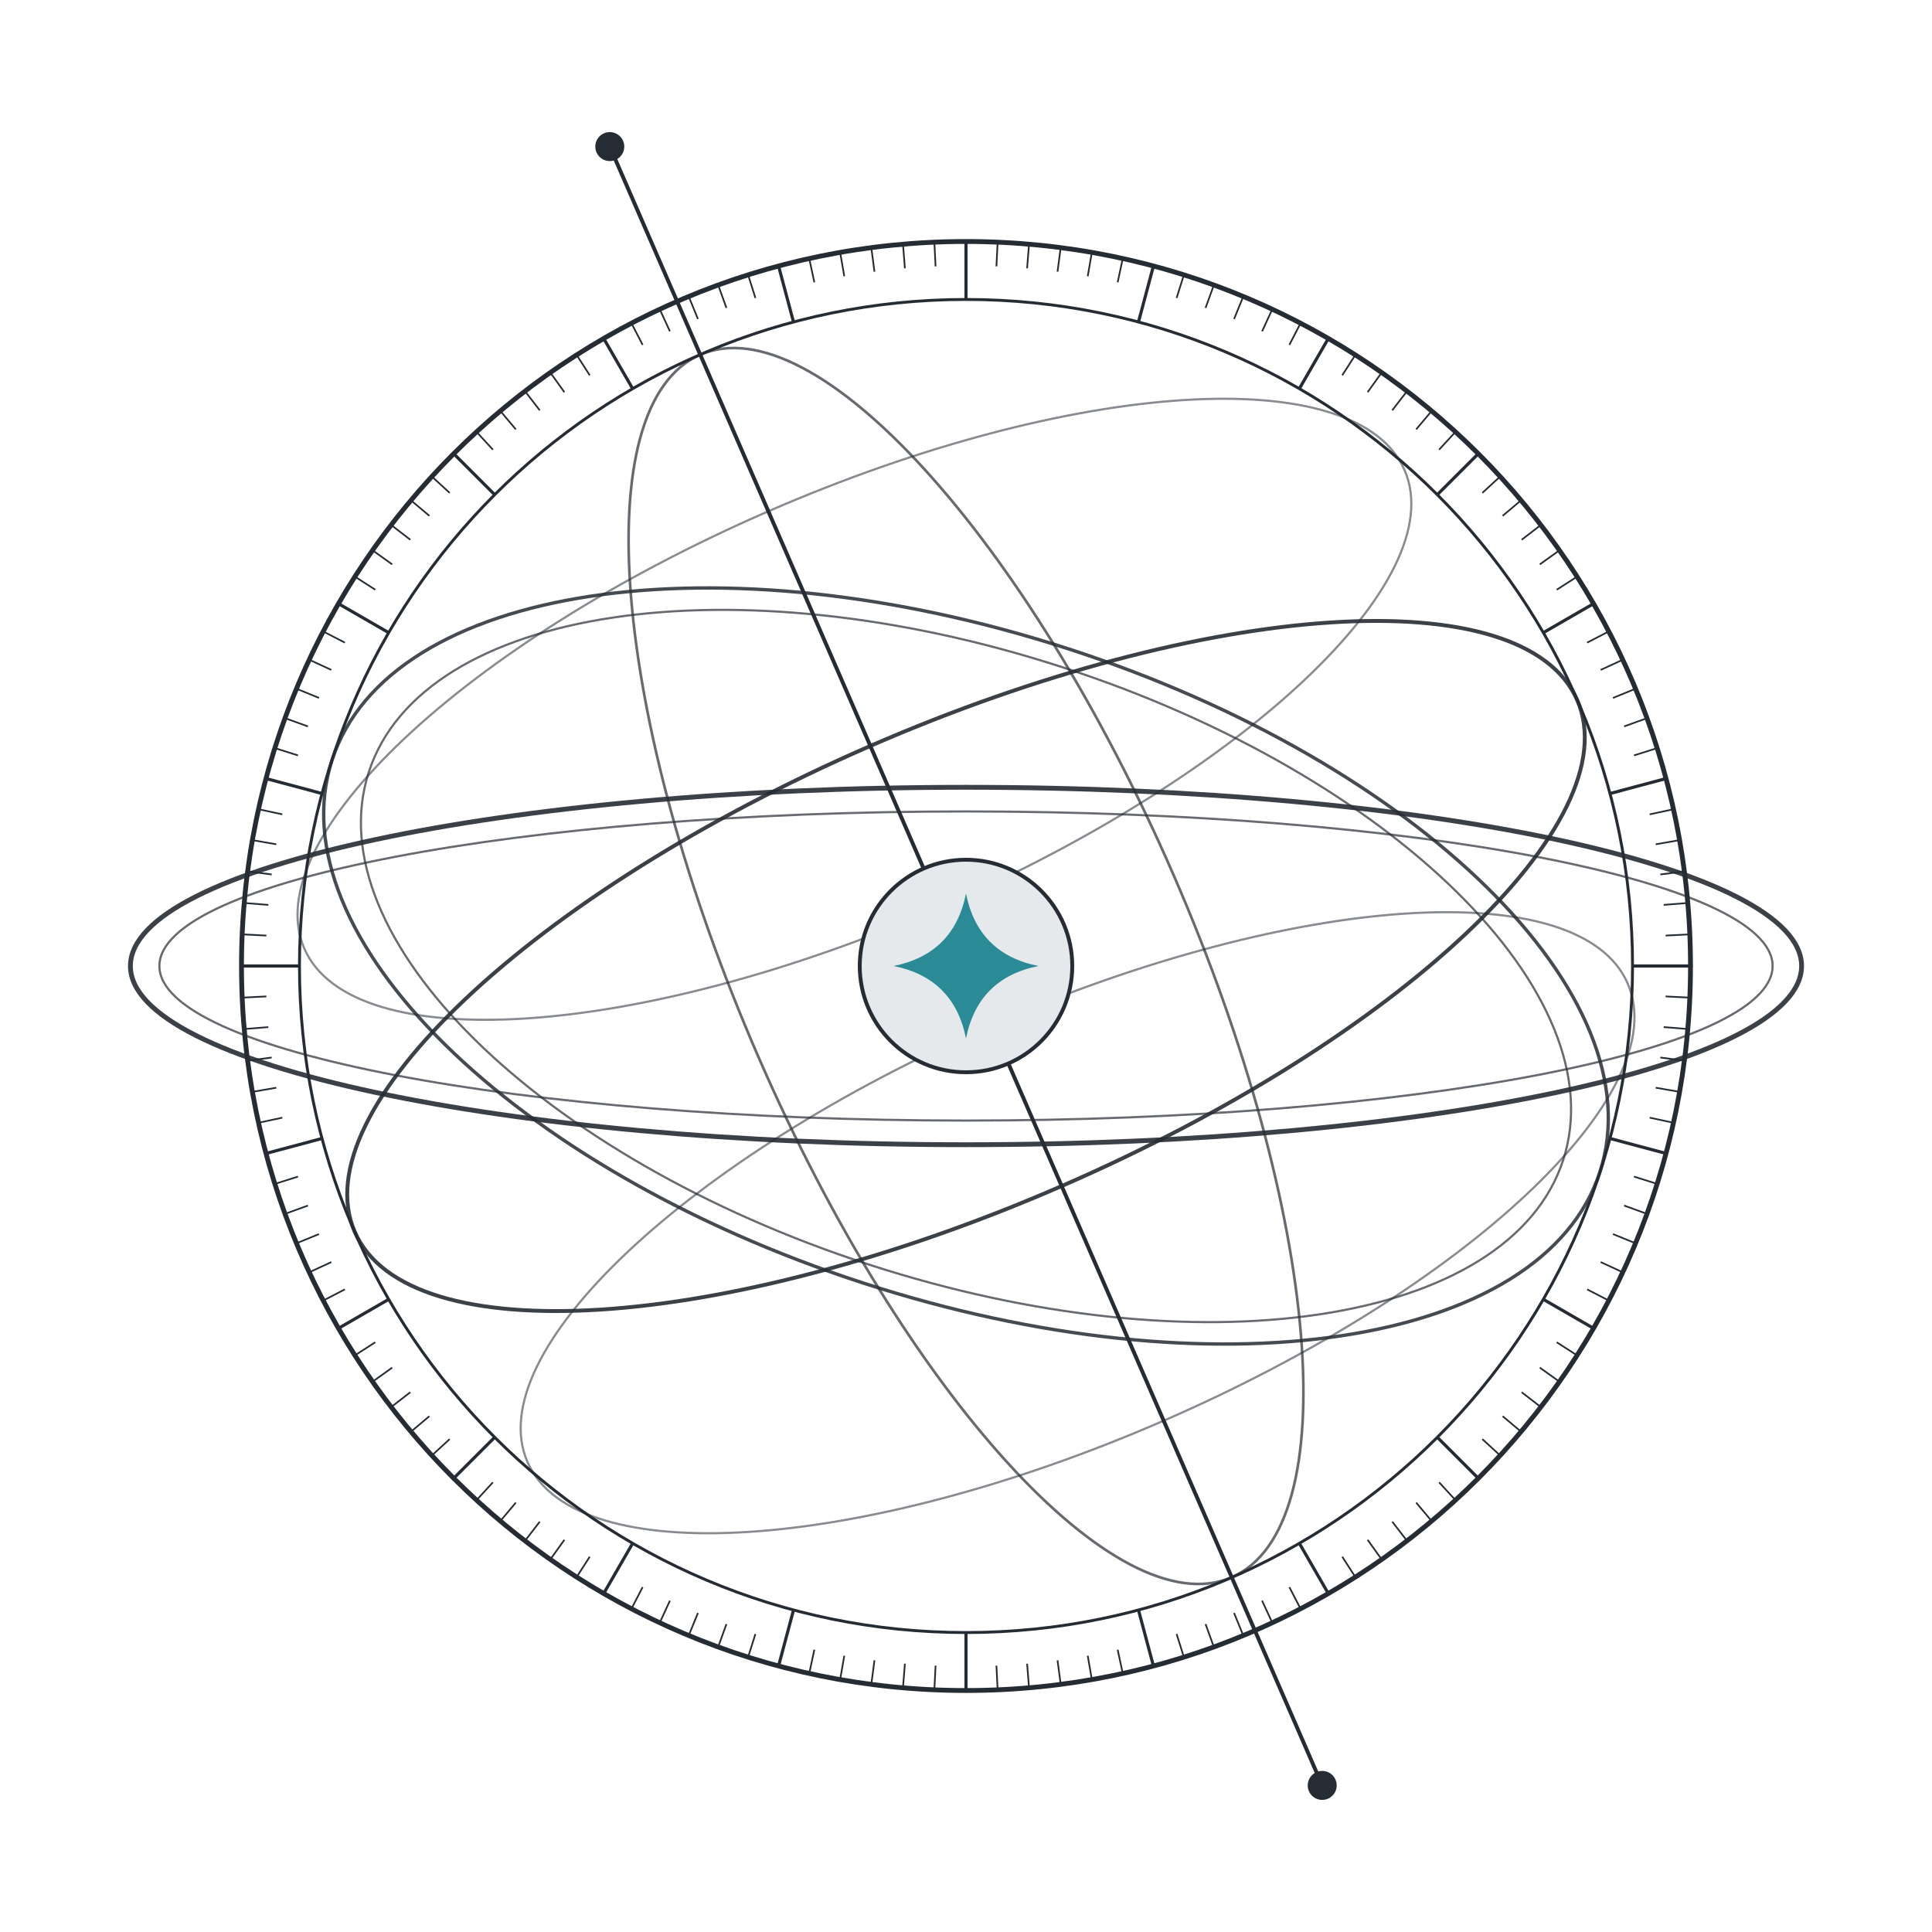
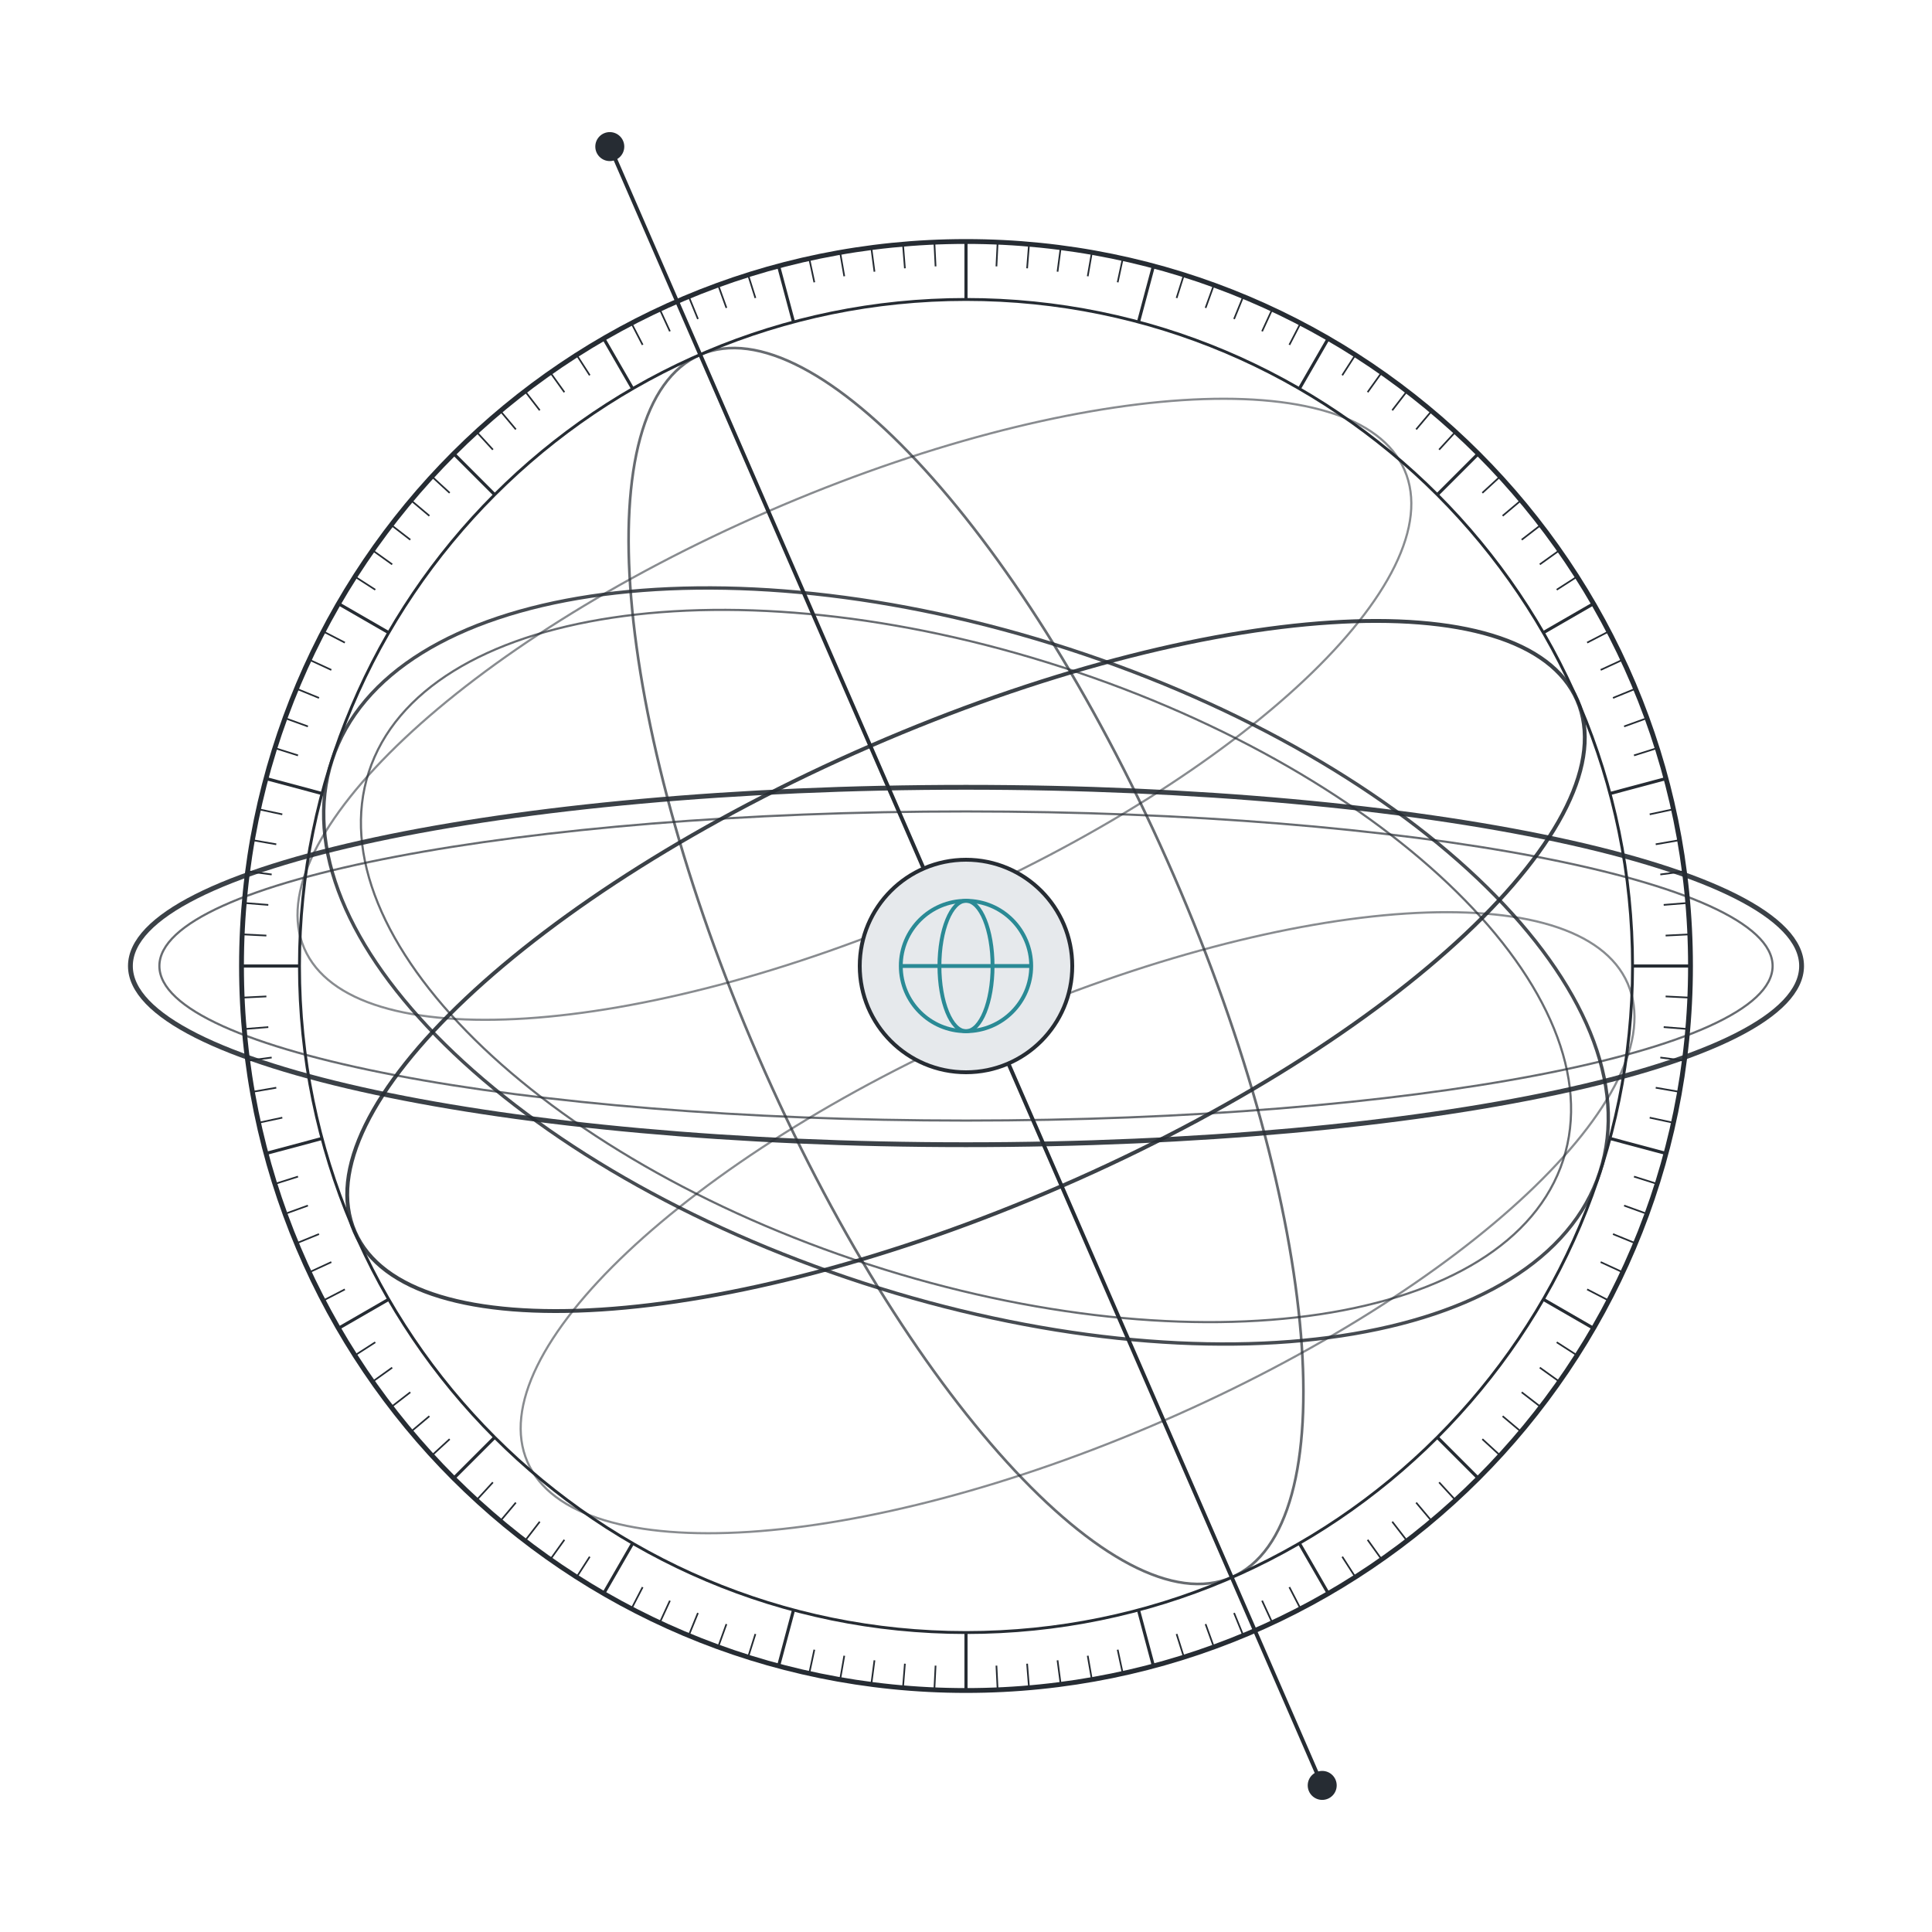
<svg xmlns="http://www.w3.org/2000/svg" viewBox="990 -138 800 800">
  <g fill="none" stroke="#262c33">
    <circle cx="1390" cy="262" r="300" stroke-width="2" />
    <circle cx="1390" cy="262" r="276" stroke-width="1.2" />
    <line x1="1690" y1="262" x2="1666" y2="262" stroke-width="1.3" />
    <line x1="1689.7" y1="275.1" x2="1679.7" y2="274.6" stroke-width="0.7" />
    <line x1="1688.9" y1="288.1" x2="1678.9" y2="287.3" stroke-width="0.7" />
    <line x1="1687.4" y1="301.2" x2="1677.5" y2="299.9" stroke-width="0.7" />
    <line x1="1685.4" y1="314.1" x2="1675.6" y2="312.4" stroke-width="0.7" />
    <line x1="1682.9" y1="326.9" x2="1673.1" y2="324.8" stroke-width="0.7" />
    <line x1="1679.8" y1="339.6" x2="1656.6" y2="333.4" stroke-width="1.3" />
    <line x1="1676.1" y1="352.2" x2="1666.6" y2="349.2" stroke-width="0.7" />
    <line x1="1671.9" y1="364.6" x2="1662.5" y2="361.2" stroke-width="0.7" />
    <line x1="1667.2" y1="376.8" x2="1657.9" y2="373" stroke-width="0.7" />
    <line x1="1661.9" y1="388.8" x2="1652.8" y2="384.6" stroke-width="0.7" />
    <line x1="1656.1" y1="400.5" x2="1647.2" y2="395.9" stroke-width="0.7" />
    <line x1="1649.8" y1="412" x2="1629" y2="400" stroke-width="1.3" />
    <line x1="1643" y1="423.2" x2="1634.6" y2="417.8" stroke-width="0.7" />
    <line x1="1635.7" y1="434.1" x2="1627.6" y2="428.3" stroke-width="0.7" />
    <line x1="1628" y1="444.6" x2="1620.1" y2="438.5" stroke-width="0.7" />
    <line x1="1619.8" y1="454.8" x2="1612.2" y2="448.4" stroke-width="0.7" />
    <line x1="1611.2" y1="464.7" x2="1603.8" y2="457.9" stroke-width="0.7" />
    <line x1="1602.1" y1="474.1" x2="1585.2" y2="457.2" stroke-width="1.3" />
    <line x1="1592.7" y1="483.2" x2="1585.9" y2="475.8" stroke-width="0.7" />
    <line x1="1582.8" y1="491.8" x2="1576.4" y2="484.2" stroke-width="0.7" />
    <line x1="1572.6" y1="500" x2="1566.5" y2="492.1" stroke-width="0.7" />
    <line x1="1562.1" y1="507.7" x2="1556.3" y2="499.6" stroke-width="0.7" />
    <line x1="1551.2" y1="515" x2="1545.8" y2="506.6" stroke-width="0.7" />
    <line x1="1540" y1="521.8" x2="1528" y2="501" stroke-width="1.3" />
    <line x1="1528.5" y1="528.1" x2="1523.9" y2="519.2" stroke-width="0.7" />
    <line x1="1516.8" y1="533.9" x2="1512.6" y2="524.8" stroke-width="0.7" />
    <line x1="1504.8" y1="539.2" x2="1501" y2="529.9" stroke-width="0.7" />
    <line x1="1492.6" y1="543.9" x2="1489.2" y2="534.5" stroke-width="0.7" />
    <line x1="1480.2" y1="548.1" x2="1477.2" y2="538.6" stroke-width="0.7" />
    <line x1="1467.6" y1="551.8" x2="1461.4" y2="528.6" stroke-width="1.3" />
    <line x1="1454.9" y1="554.9" x2="1452.8" y2="545.1" stroke-width="0.7" />
    <line x1="1442.1" y1="557.4" x2="1440.4" y2="547.6" stroke-width="0.7" />
    <line x1="1429.2" y1="559.4" x2="1427.9" y2="549.5" stroke-width="0.7" />
    <line x1="1416.1" y1="560.9" x2="1415.3" y2="550.9" stroke-width="0.7" />
    <line x1="1403.1" y1="561.7" x2="1402.6" y2="551.7" stroke-width="0.7" />
    <line x1="1390" y1="562" x2="1390" y2="538" stroke-width="1.3" />
    <line x1="1376.9" y1="561.7" x2="1377.4" y2="551.7" stroke-width="0.7" />
    <line x1="1363.9" y1="560.9" x2="1364.7" y2="550.9" stroke-width="0.7" />
    <line x1="1350.8" y1="559.4" x2="1352.1" y2="549.5" stroke-width="0.7" />
    <line x1="1337.9" y1="557.4" x2="1339.6" y2="547.6" stroke-width="0.7" />
    <line x1="1325.1" y1="554.9" x2="1327.2" y2="545.1" stroke-width="0.7" />
    <line x1="1312.4" y1="551.8" x2="1318.6" y2="528.6" stroke-width="1.3" />
    <line x1="1299.8" y1="548.1" x2="1302.8" y2="538.6" stroke-width="0.7" />
    <line x1="1287.4" y1="543.9" x2="1290.8" y2="534.5" stroke-width="0.7" />
    <line x1="1275.2" y1="539.2" x2="1279" y2="529.9" stroke-width="0.7" />
    <line x1="1263.2" y1="533.9" x2="1267.4" y2="524.8" stroke-width="0.7" />
    <line x1="1251.5" y1="528.1" x2="1256.1" y2="519.2" stroke-width="0.7" />
    <line x1="1240" y1="521.8" x2="1252" y2="501" stroke-width="1.3" />
    <line x1="1228.8" y1="515" x2="1234.2" y2="506.6" stroke-width="0.7" />
    <line x1="1217.9" y1="507.7" x2="1223.7" y2="499.6" stroke-width="0.7" />
    <line x1="1207.4" y1="500" x2="1213.5" y2="492.1" stroke-width="0.7" />
    <line x1="1197.2" y1="491.8" x2="1203.6" y2="484.2" stroke-width="0.7" />
    <line x1="1187.3" y1="483.2" x2="1194.1" y2="475.8" stroke-width="0.7" />
    <line x1="1177.9" y1="474.1" x2="1194.8" y2="457.2" stroke-width="1.3" />
    <line x1="1168.8" y1="464.7" x2="1176.2" y2="457.9" stroke-width="0.7" />
    <line x1="1160.2" y1="454.8" x2="1167.8" y2="448.4" stroke-width="0.7" />
    <line x1="1152" y1="444.6" x2="1159.9" y2="438.5" stroke-width="0.7" />
    <line x1="1144.3" y1="434.1" x2="1152.4" y2="428.3" stroke-width="0.7" />
    <line x1="1137" y1="423.2" x2="1145.4" y2="417.8" stroke-width="0.7" />
    <line x1="1130.2" y1="412" x2="1151" y2="400" stroke-width="1.3" />
    <line x1="1123.9" y1="400.5" x2="1132.8" y2="395.9" stroke-width="0.7" />
    <line x1="1118.1" y1="388.8" x2="1127.2" y2="384.6" stroke-width="0.7" />
    <line x1="1112.8" y1="376.8" x2="1122.1" y2="373" stroke-width="0.7" />
    <line x1="1108.1" y1="364.6" x2="1117.5" y2="361.2" stroke-width="0.7" />
    <line x1="1103.9" y1="352.2" x2="1113.4" y2="349.2" stroke-width="0.7" />
    <line x1="1100.2" y1="339.6" x2="1123.4" y2="333.4" stroke-width="1.3" />
    <line x1="1097.1" y1="326.9" x2="1106.9" y2="324.8" stroke-width="0.7" />
    <line x1="1094.6" y1="314.1" x2="1104.4" y2="312.4" stroke-width="0.7" />
    <line x1="1092.6" y1="301.2" x2="1102.5" y2="299.9" stroke-width="0.7" />
    <line x1="1091.1" y1="288.1" x2="1101.1" y2="287.3" stroke-width="0.7" />
    <line x1="1090.3" y1="275.1" x2="1100.3" y2="274.6" stroke-width="0.7" />
    <line x1="1090" y1="262" x2="1114" y2="262" stroke-width="1.3" />
    <line x1="1090.3" y1="248.9" x2="1100.3" y2="249.4" stroke-width="0.7" />
    <line x1="1091.1" y1="235.9" x2="1101.1" y2="236.7" stroke-width="0.7" />
    <line x1="1092.6" y1="222.8" x2="1102.5" y2="224.1" stroke-width="0.7" />
    <line x1="1094.6" y1="209.9" x2="1104.4" y2="211.6" stroke-width="0.7" />
    <line x1="1097.1" y1="197.1" x2="1106.9" y2="199.2" stroke-width="0.7" />
    <line x1="1100.2" y1="184.4" x2="1123.4" y2="190.6" stroke-width="1.3" />
    <line x1="1103.9" y1="171.8" x2="1113.4" y2="174.8" stroke-width="0.7" />
    <line x1="1108.1" y1="159.4" x2="1117.5" y2="162.8" stroke-width="0.7" />
    <line x1="1112.8" y1="147.2" x2="1122.1" y2="151" stroke-width="0.7" />
    <line x1="1118.1" y1="135.2" x2="1127.2" y2="139.4" stroke-width="0.7" />
    <line x1="1123.9" y1="123.5" x2="1132.8" y2="128.1" stroke-width="0.7" />
    <line x1="1130.2" y1="112" x2="1151" y2="124" stroke-width="1.3" />
    <line x1="1137" y1="100.8" x2="1145.4" y2="106.2" stroke-width="0.7" />
    <line x1="1144.3" y1="89.9" x2="1152.4" y2="95.7" stroke-width="0.7" />
    <line x1="1152" y1="79.4" x2="1159.9" y2="85.5" stroke-width="0.7" />
    <line x1="1160.2" y1="69.2" x2="1167.8" y2="75.6" stroke-width="0.7" />
    <line x1="1168.8" y1="59.3" x2="1176.2" y2="66.1" stroke-width="0.7" />
    <line x1="1177.9" y1="49.9" x2="1194.8" y2="66.8" stroke-width="1.3" />
    <line x1="1187.3" y1="40.8" x2="1194.1" y2="48.2" stroke-width="0.7" />
    <line x1="1197.2" y1="32.2" x2="1203.6" y2="39.8" stroke-width="0.7" />
    <line x1="1207.4" y1="24" x2="1213.5" y2="31.9" stroke-width="0.7" />
    <line x1="1217.9" y1="16.3" x2="1223.7" y2="24.4" stroke-width="0.7" />
    <line x1="1228.8" y1="9" x2="1234.2" y2="17.4" stroke-width="0.7" />
    <line x1="1240" y1="2.2" x2="1252" y2="23" stroke-width="1.3" />
    <line x1="1251.5" y1="-4.1" x2="1256.1" y2="4.8" stroke-width="0.7" />
    <line x1="1263.2" y1="-9.9" x2="1267.4" y2="-0.8" stroke-width="0.7" />
    <line x1="1275.2" y1="-15.2" x2="1279" y2="-5.9" stroke-width="0.7" />
    <line x1="1287.4" y1="-19.9" x2="1290.8" y2="-10.5" stroke-width="0.7" />
    <line x1="1299.8" y1="-24.1" x2="1302.8" y2="-14.6" stroke-width="0.7" />
    <line x1="1312.4" y1="-27.8" x2="1318.6" y2="-4.6" stroke-width="1.3" />
    <line x1="1325.1" y1="-30.9" x2="1327.2" y2="-21.1" stroke-width="0.7" />
    <line x1="1337.9" y1="-33.4" x2="1339.6" y2="-23.6" stroke-width="0.7" />
    <line x1="1350.8" y1="-35.4" x2="1352.1" y2="-25.5" stroke-width="0.7" />
    <line x1="1363.9" y1="-36.9" x2="1364.7" y2="-26.9" stroke-width="0.7" />
    <line x1="1376.9" y1="-37.7" x2="1377.4" y2="-27.7" stroke-width="0.7" />
    <line x1="1390" y1="-38" x2="1390" y2="-14" stroke-width="1.3" />
    <line x1="1403.1" y1="-37.7" x2="1402.6" y2="-27.7" stroke-width="0.7" />
    <line x1="1416.1" y1="-36.9" x2="1415.3" y2="-26.9" stroke-width="0.7" />
    <line x1="1429.2" y1="-35.4" x2="1427.9" y2="-25.5" stroke-width="0.7" />
    <line x1="1442.1" y1="-33.4" x2="1440.4" y2="-23.6" stroke-width="0.7" />
    <line x1="1454.9" y1="-30.9" x2="1452.8" y2="-21.1" stroke-width="0.7" />
    <line x1="1467.6" y1="-27.8" x2="1461.4" y2="-4.6" stroke-width="1.3" />
    <line x1="1480.2" y1="-24.1" x2="1477.2" y2="-14.6" stroke-width="0.7" />
    <line x1="1492.6" y1="-19.9" x2="1489.2" y2="-10.5" stroke-width="0.7" />
    <line x1="1504.8" y1="-15.2" x2="1501" y2="-5.9" stroke-width="0.7" />
    <line x1="1516.8" y1="-9.9" x2="1512.6" y2="-0.8" stroke-width="0.7" />
    <line x1="1528.5" y1="-4.1" x2="1523.9" y2="4.8" stroke-width="0.7" />
    <line x1="1540" y1="2.2" x2="1528" y2="23" stroke-width="1.3" />
    <line x1="1551.2" y1="9" x2="1545.8" y2="17.4" stroke-width="0.7" />
    <line x1="1562.1" y1="16.3" x2="1556.3" y2="24.4" stroke-width="0.7" />
    <line x1="1572.6" y1="24" x2="1566.5" y2="31.9" stroke-width="0.7" />
    <line x1="1582.8" y1="32.2" x2="1576.4" y2="39.8" stroke-width="0.7" />
    <line x1="1592.7" y1="40.8" x2="1585.9" y2="48.2" stroke-width="0.7" />
    <line x1="1602.1" y1="49.9" x2="1585.2" y2="66.8" stroke-width="1.3" />
    <line x1="1611.2" y1="59.3" x2="1603.8" y2="66.1" stroke-width="0.7" />
    <line x1="1619.8" y1="69.2" x2="1612.2" y2="75.6" stroke-width="0.7" />
    <line x1="1628" y1="79.4" x2="1620.1" y2="85.5" stroke-width="0.7" />
    <line x1="1635.7" y1="89.9" x2="1627.6" y2="95.7" stroke-width="0.7" />
    <line x1="1643" y1="100.8" x2="1634.6" y2="106.2" stroke-width="0.7" />
    <line x1="1649.8" y1="112" x2="1629" y2="124" stroke-width="1.3" />
    <line x1="1656.1" y1="123.5" x2="1647.2" y2="128.1" stroke-width="0.7" />
    <line x1="1661.9" y1="135.2" x2="1652.8" y2="139.4" stroke-width="0.7" />
    <line x1="1667.2" y1="147.2" x2="1657.9" y2="151" stroke-width="0.7" />
    <line x1="1671.9" y1="159.4" x2="1662.5" y2="162.8" stroke-width="0.7" />
    <line x1="1676.1" y1="171.8" x2="1666.6" y2="174.8" stroke-width="0.7" />
    <line x1="1679.8" y1="184.4" x2="1656.6" y2="190.6" stroke-width="1.3" />
    <line x1="1682.9" y1="197.1" x2="1673.1" y2="199.2" stroke-width="0.7" />
    <line x1="1685.4" y1="209.9" x2="1675.6" y2="211.6" stroke-width="0.7" />
    <line x1="1687.4" y1="222.8" x2="1677.5" y2="224.1" stroke-width="0.7" />
    <line x1="1688.9" y1="235.9" x2="1678.9" y2="236.7" stroke-width="0.7" />
    <line x1="1689.7" y1="248.9" x2="1679.7" y2="249.4" stroke-width="0.7" />
    <ellipse cx="1390" cy="262" rx="346" ry="74" transform="rotate(0 1390 262)" stroke-width="2" opacity="0.9" />
    <ellipse cx="1390" cy="262" rx="334" ry="64" transform="rotate(0 1390 262)" stroke-width="0.9" opacity="0.7" />
    <ellipse cx="1390" cy="262" rx="276" ry="99.36" transform="rotate(-23.5 1390 262)" stroke-width="1.6" opacity="0.9" />
    <ellipse cx="1390" cy="262" rx="276" ry="138" transform="rotate(18 1390 262)" stroke-width="1.4" opacity="0.85" />
    <ellipse cx="1390" cy="262" rx="260" ry="130" transform="rotate(18 1390 262)" stroke-width="0.9" opacity="0.7" />
    <ellipse cx="1343.8" cy="155.7" rx="248.4" ry="89.4" transform="rotate(-23.5 1343.8 155.7)" stroke-width=".9" opacity=".55" />
    <ellipse cx="1436.2" cy="368.3" rx="248.4" ry="89.4" transform="rotate(-23.5 1436.2 368.3)" stroke-width=".9" opacity=".55" />
    <ellipse cx="1390" cy="262" rx="93.84" ry="276" transform="rotate(-23.5 1390 262)" stroke-width="1.1" opacity="0.7" />
    <line x1="1537.5" y1="601.3" x2="1242.5" y2="-77.3" stroke-width="1.6" />
  </g>
  <circle cx="1242.5" cy="-77.3" r="6" fill="#262c33" />
  <circle cx="1537.5" cy="601.3" r="6" fill="#262c33" />
  <circle cx="1390" cy="262" r="44" fill="#e6e9ec" stroke="#262c33" stroke-width="1.6" />
-   <path d="M 1390 232 Q 1395 257 1420 262 Q 1395 267 1390 292 Q 1385 267 1360 262 Q 1385 257 1390 232 Z" fill="#2a8a95" />
+   <g fill="none" stroke="#2a8a95" stroke-width="1.6">
+     <circle cx="1390" cy="262" r="27" />
+     <ellipse cx="1390" cy="262" rx="11" ry="27" />
+     <line x1="1363" y1="262" x2="1417" y2="262" />
+   </g>
</svg>
